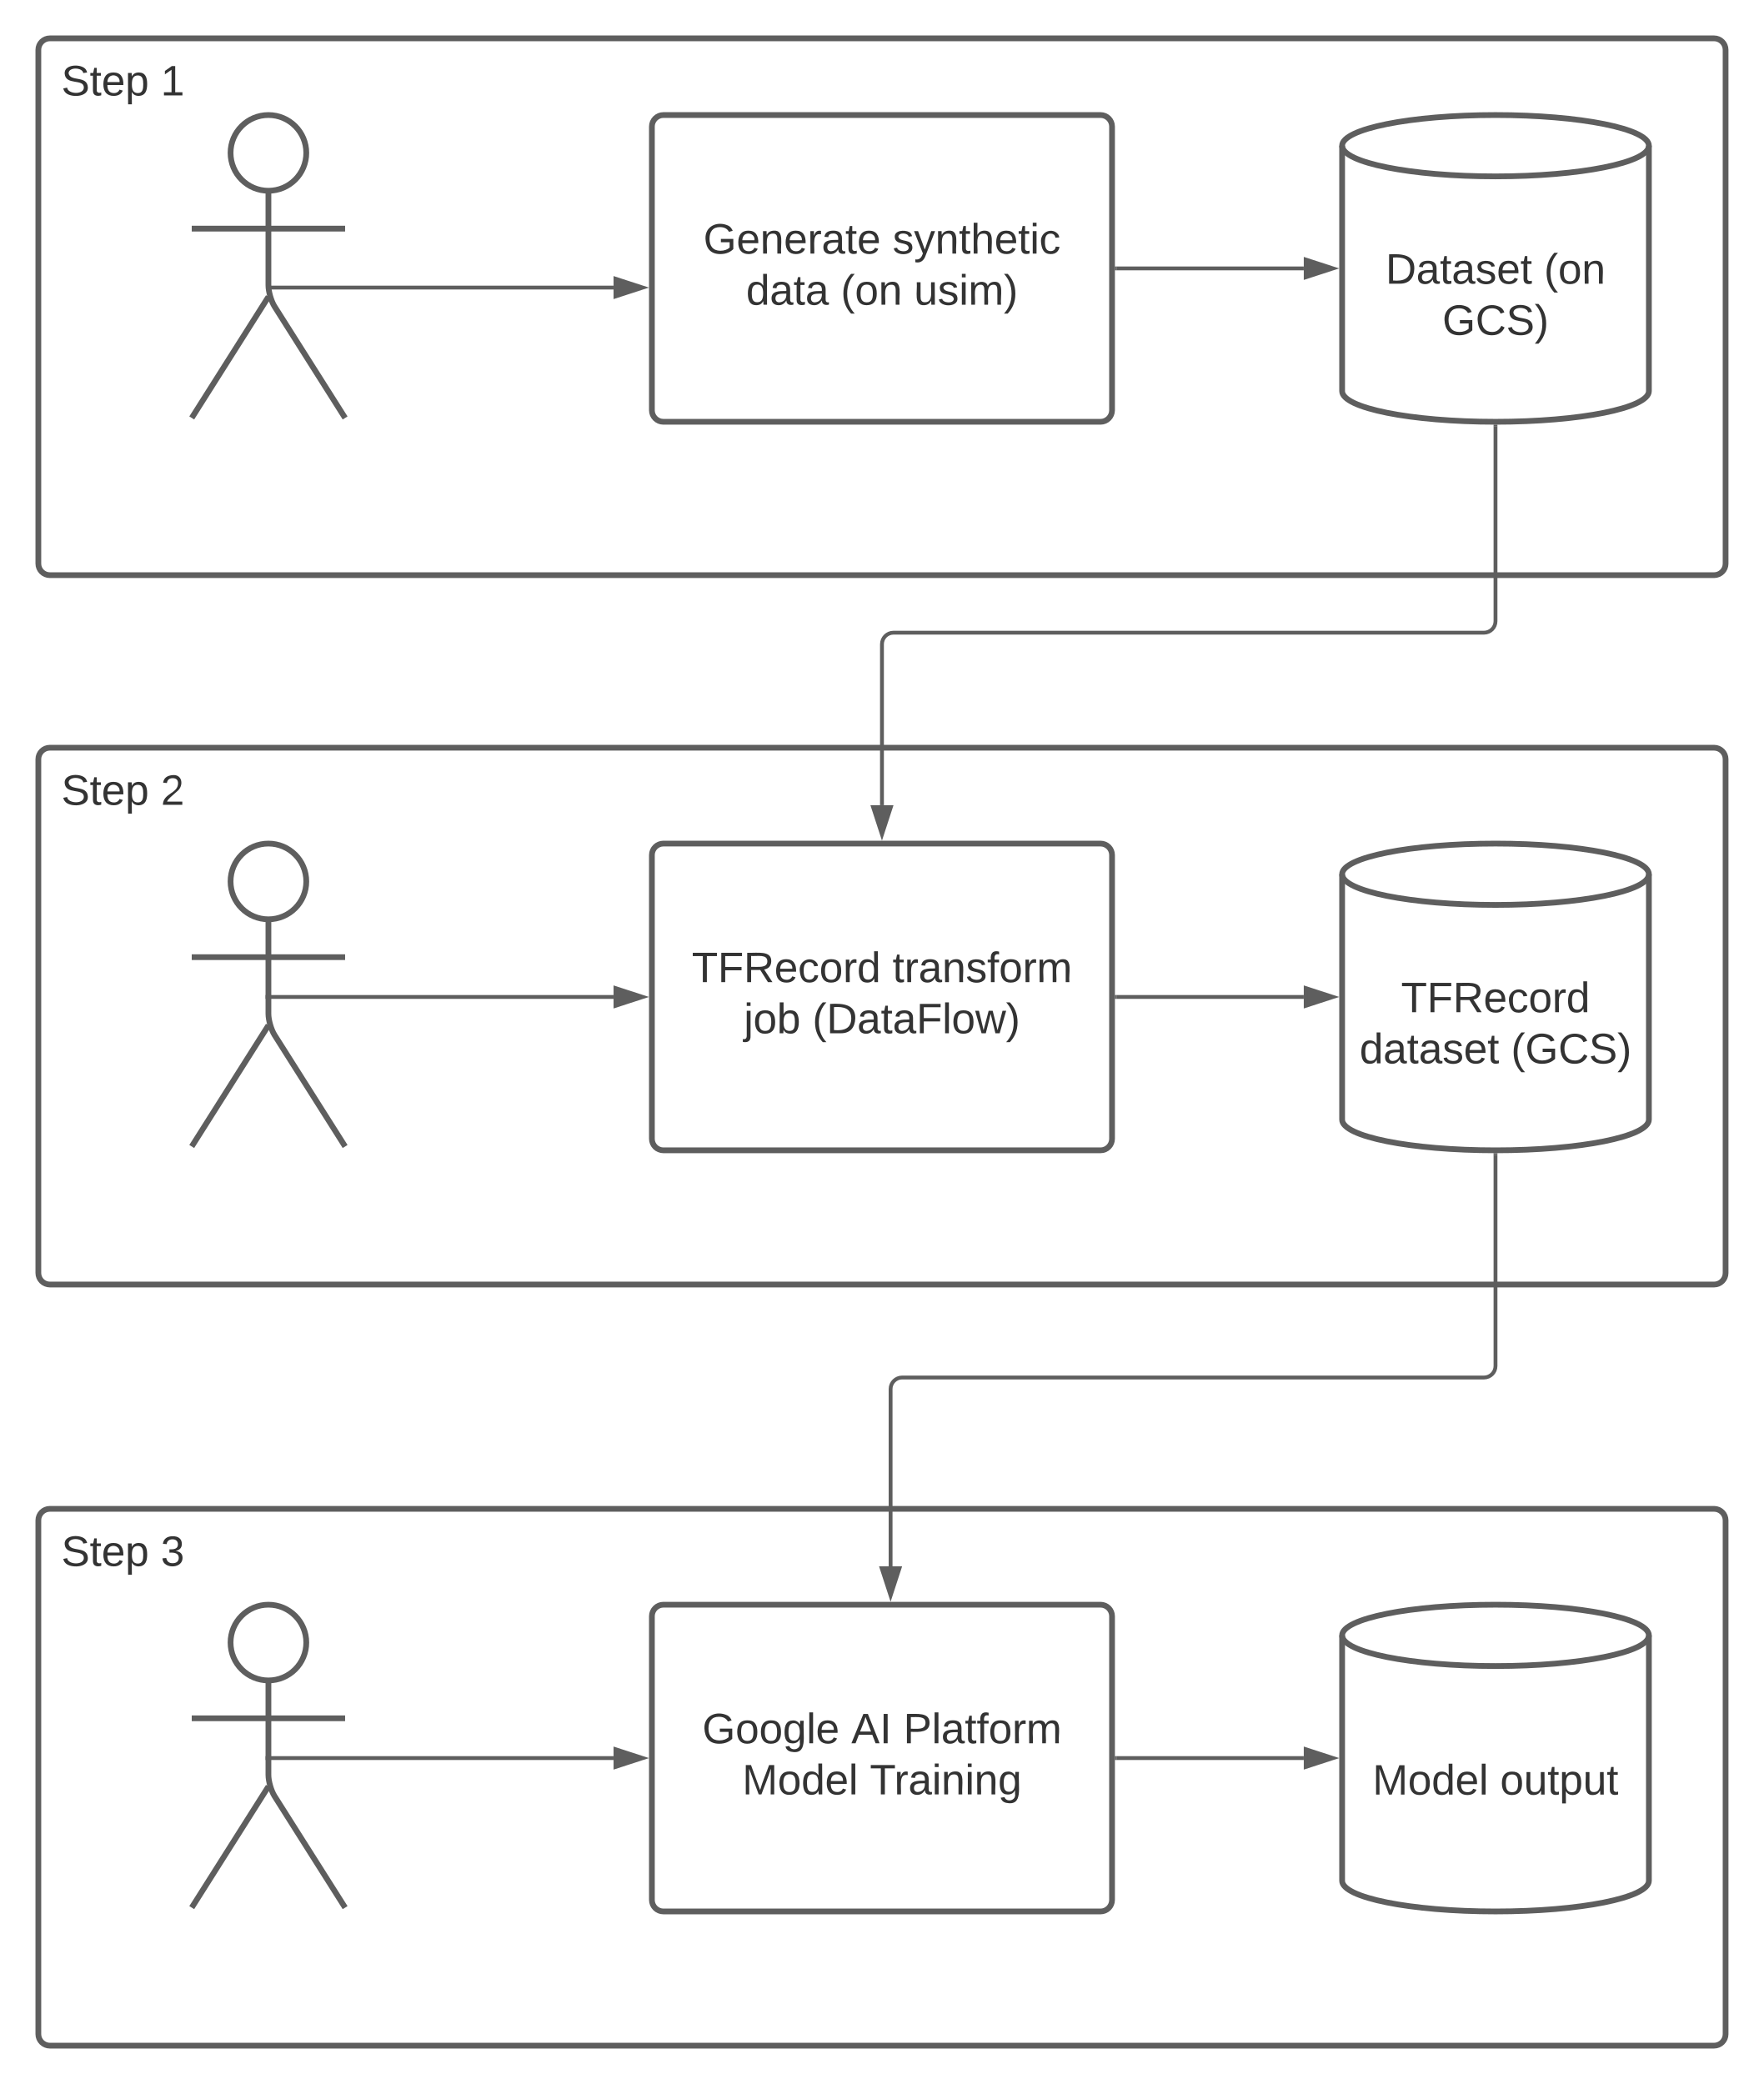
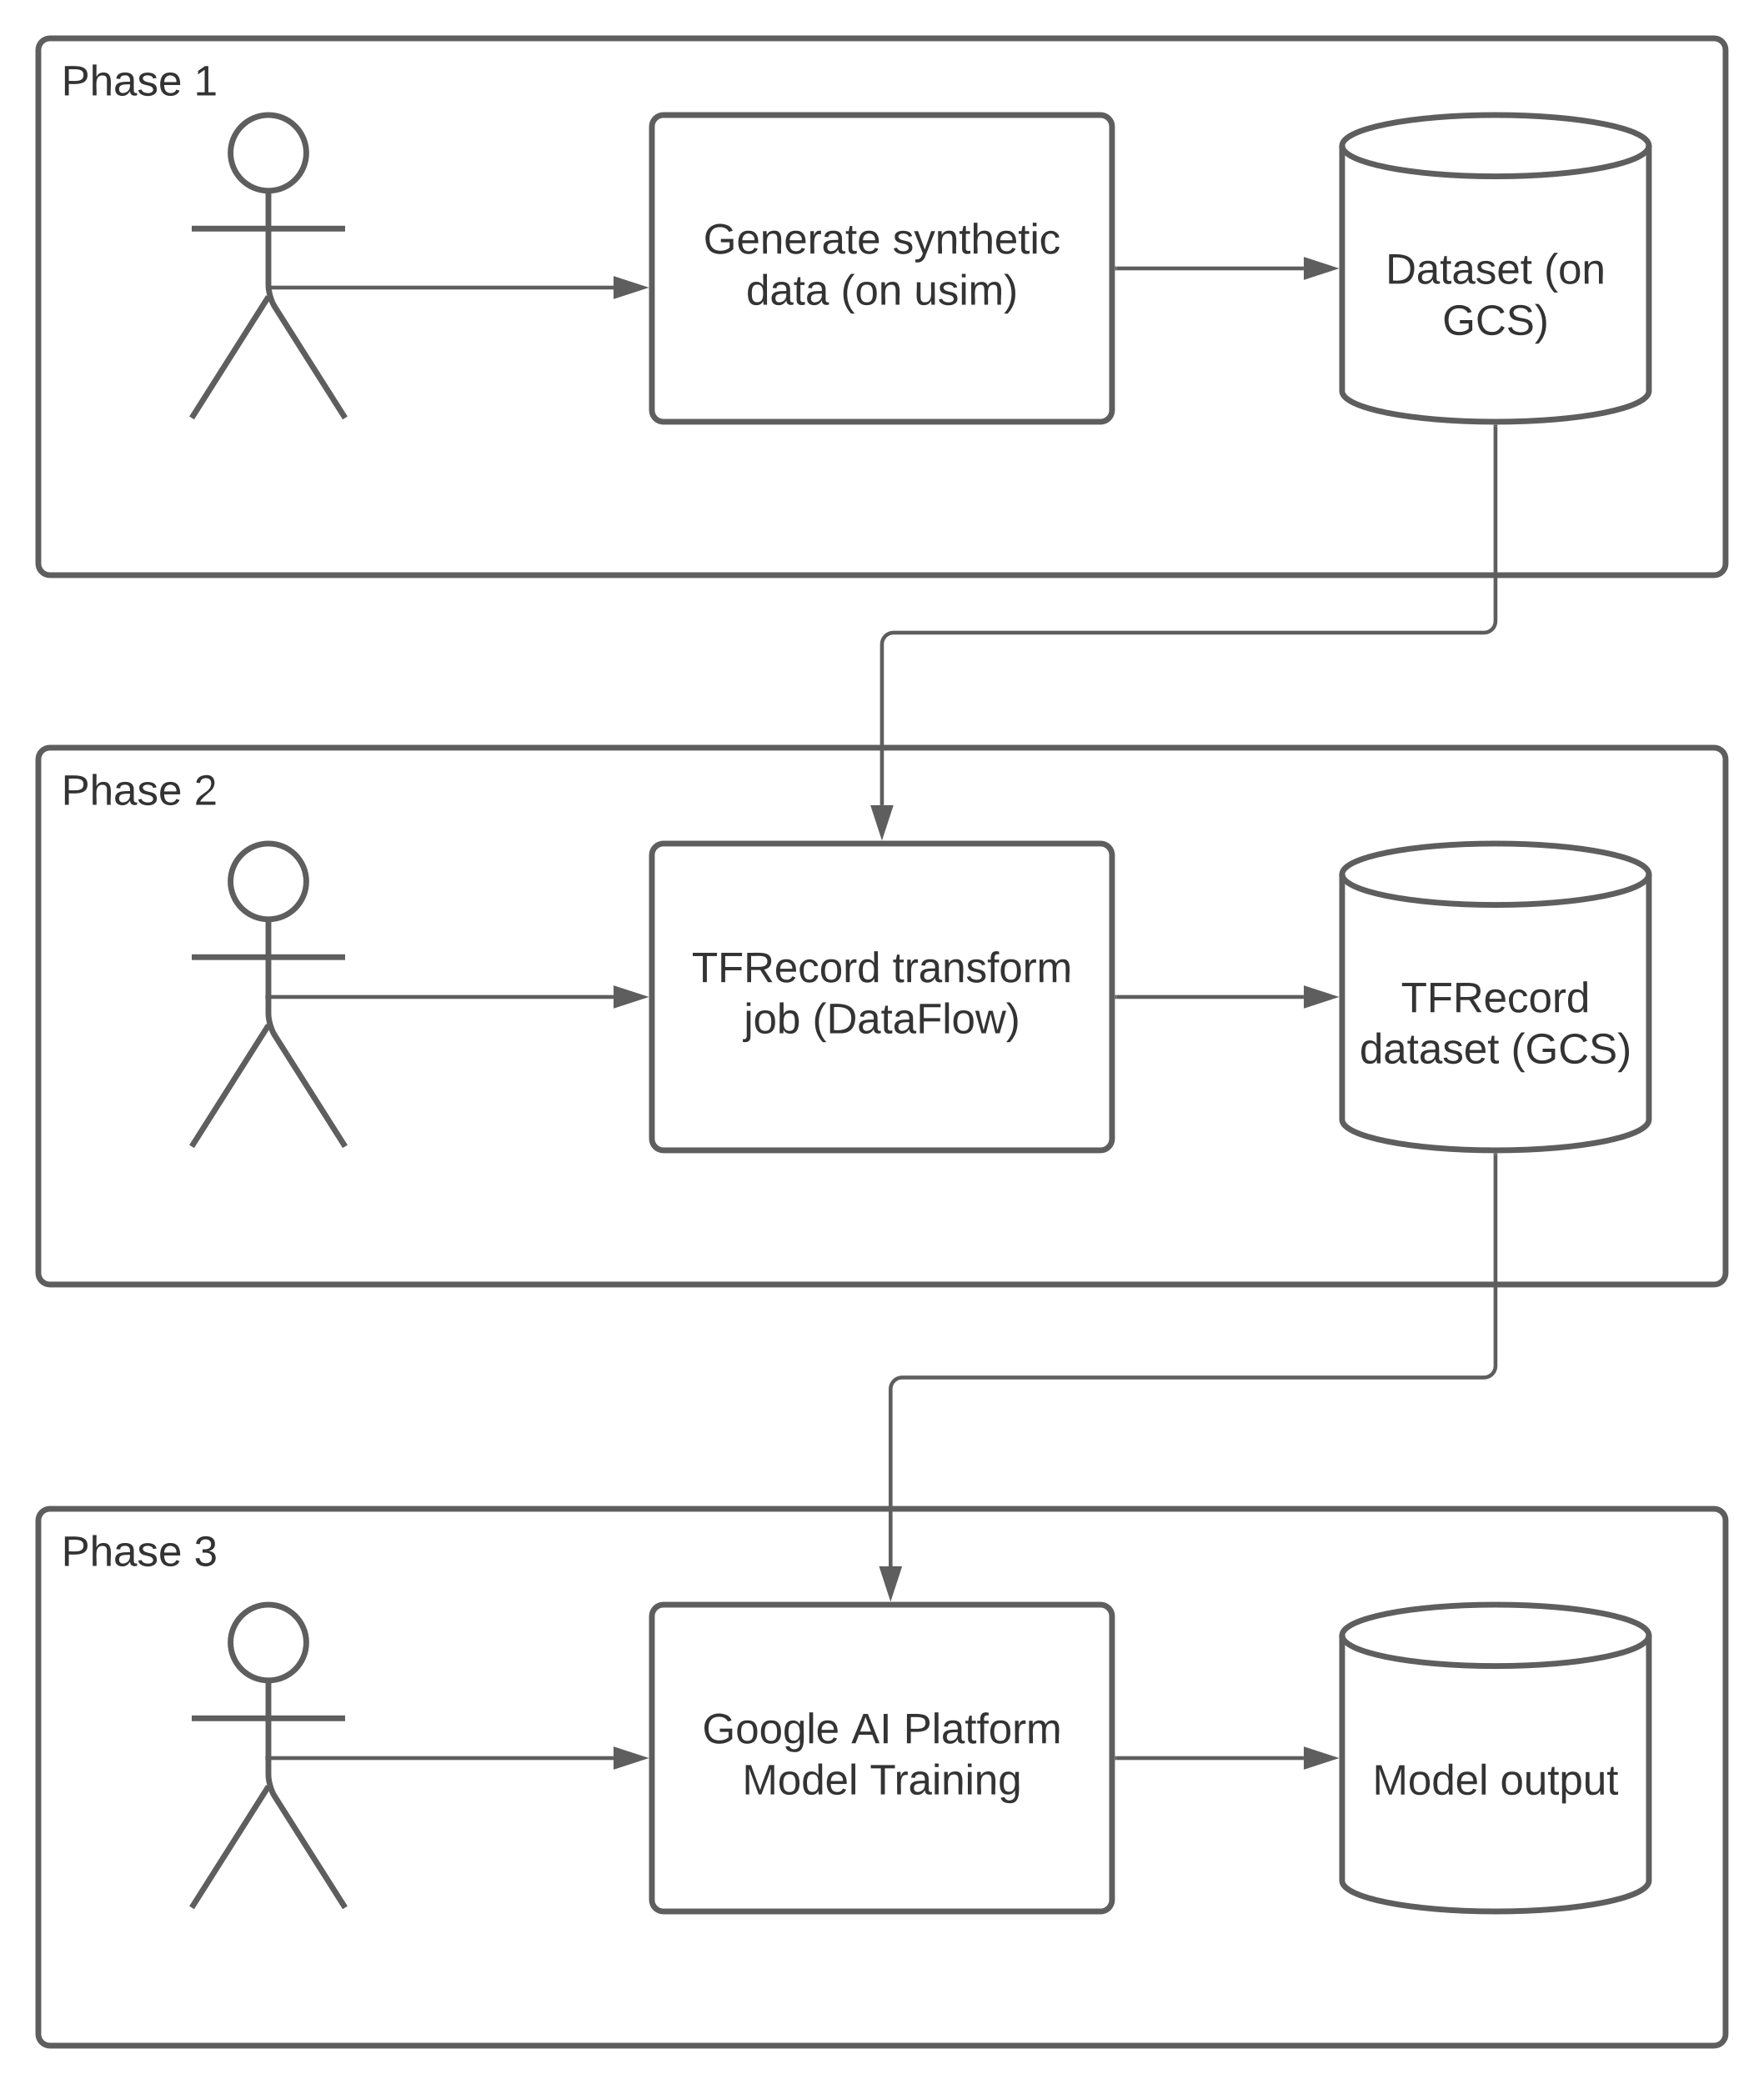
<svg xmlns="http://www.w3.org/2000/svg" xmlns:ns1="lucid" xmlns:xlink="http://www.w3.org/1999/xlink" width="920" height="1087">
  <g transform="translate(-60 -120)" ns1:page-tab-id="0_0">
    <path d="M0 0h1760v1360H0z" fill="#fff" />
    <path d="M80 516c0-3.3 2.7-6 6-6h868c3.3 0 6 2.7 6 6v268c0 3.3-2.7 6-6 6H86c-3.3 0-6-2.7-6-6z" stroke="#5e5e5e" stroke-width="3" fill="#fff" fill-opacity="0" />
    <use xlink:href="#a" transform="matrix(1,0,0,1,92,522) translate(0 17.77778)" />
-     <use xlink:href="#b" transform="matrix(1,0,0,1,92,522) translate(51.85185 17.77778)" />
+     <use xlink:href="#b" transform="matrix(1,0,0,1,92,522) translate(69.1358 17.77778)" />
    <path d="M80 913c0-3.3 2.7-6 6-6h868c3.3 0 6 2.7 6 6v268c0 3.3-2.7 6-6 6H86c-3.3 0-6-2.7-6-6z" stroke="#5e5e5e" stroke-width="3" fill="#fff" fill-opacity="0" />
    <use xlink:href="#a" transform="matrix(1,0,0,1,92,919) translate(0 17.77778)" />
-     <use xlink:href="#c" transform="matrix(1,0,0,1,92,919) translate(51.85185 17.77778)" />
+     <use xlink:href="#c" transform="matrix(1,0,0,1,92,919) translate(69.1358 17.77778)" />
    <path d="M400 186c0-3.3 2.7-6 6-6h228c3.3 0 6 2.7 6 6v148c0 3.3-2.7 6-6 6H406c-3.3 0-6-2.7-6-6z" stroke="#5e5e5e" stroke-width="3" fill="#fff" />
    <use xlink:href="#d" transform="matrix(1,0,0,1,412,192) translate(14.85185 60.27778)" />
    <use xlink:href="#e" transform="matrix(1,0,0,1,412,192) translate(113.5556 60.27778)" />
    <use xlink:href="#f" transform="matrix(1,0,0,1,412,192) translate(37.1358 86.94444)" />
    <use xlink:href="#g" transform="matrix(1,0,0,1,412,192) translate(86.51852 86.94444)" />
    <use xlink:href="#h" transform="matrix(1,0,0,1,412,192) translate(124.7284 86.94444)" />
    <path d="M219.75 199.75c0 10.9-8.84 19.75-19.75 19.75-10.9 0-19.75-8.84-19.75-19.75 0-10.9 8.84-19.75 19.75-19.75 10.9 0 19.75 8.84 19.75 19.75z" stroke="#5e5e5e" stroke-width="3" fill="#fff" />
    <path d="M200 219.5v49.3c0 3.3 1.44 8.27 3.2 11.07L240 338m-40-63.2L160 338m0-98.75h80" stroke="#5e5e5e" stroke-width="3" fill="none" />
    <path d="M160 186c0-3.3 2.7-6 6-6h68c3.3 0 6 2.7 6 6v168c0 3.3-2.7 6-6 6h-68c-3.3 0-6-2.7-6-6z" fill="none" />
    <path d="M202.7 270H380M202.73 270h-4.03" stroke="#5e5e5e" stroke-width="2" fill="none" />
    <path d="M395.26 270L381 274.64v-9.28z" stroke="#5e5e5e" stroke-width="2" fill="#5e5e5e" />
    <path d="M920 324c0 8.84-35.82 16-80 16s-80-7.16-80-16V196c0-8.84 35.82-16 80-16s80 7.16 80 16z" stroke="#5e5e5e" stroke-width="3" fill="#fff" />
    <path d="M920 196c0 8.84-35.82 16-80 16s-80-7.16-80-16" stroke="#5e5e5e" stroke-width="3" fill="none" />
    <use xlink:href="#i" transform="matrix(1,0,0,1,765,217) translate(17.65432 50.96528)" />
    <use xlink:href="#j" transform="matrix(1,0,0,1,765,217) translate(100.3086 50.96528)" />
    <use xlink:href="#k" transform="matrix(1,0,0,1,765,217) translate(47.28395 77.63194)" />
    <path d="M642.5 260H740" stroke="#5e5e5e" stroke-width="2" fill="none" />
    <path d="M642.53 261h-1.03v-2h1.03z" fill="#5e5e5e" />
    <path d="M755.26 260L741 264.64v-9.28z" stroke="#5e5e5e" stroke-width="2" fill="#5e5e5e" />
    <path d="M400 566c0-3.3 2.7-6 6-6h228c3.3 0 6 2.7 6 6v148c0 3.3-2.7 6-6 6H406c-3.3 0-6-2.7-6-6z" stroke="#5e5e5e" stroke-width="3" fill="#fff" />
    <use xlink:href="#l" transform="matrix(1,0,0,1,412,572) translate(8.833333 60.27778)" />
    <use xlink:href="#m" transform="matrix(1,0,0,1,412,572) translate(113.5247 60.27778)" />
    <use xlink:href="#n" transform="matrix(1,0,0,1,412,572) translate(35.99383 86.94444)" />
    <use xlink:href="#o" transform="matrix(1,0,0,1,412,572) translate(71.73457 86.94444)" />
    <path d="M920 704c0 8.84-35.82 16-80 16s-80-7.16-80-16V576c0-8.84 35.82-16 80-16s80 7.16 80 16z" stroke="#5e5e5e" stroke-width="3" fill="#fff" />
    <path d="M920 576c0 8.84-35.82 16-80 16s-80-7.16-80-16" stroke="#5e5e5e" stroke-width="3" fill="none" />
    <use xlink:href="#p" transform="matrix(1,0,0,1,765,597) translate(25.74074 50.96528)" />
    <use xlink:href="#q" transform="matrix(1,0,0,1,765,597) translate(4.104938 77.63194)" />
    <use xlink:href="#r" transform="matrix(1,0,0,1,765,597) translate(83.11728 77.63194)" />
    <path d="M642.5 640H740" stroke="#5e5e5e" stroke-width="2" fill="none" />
    <path d="M642.53 641h-1.03v-2h1.03z" fill="#5e5e5e" />
    <path d="M755.26 640L741 644.64v-9.28z" stroke="#5e5e5e" stroke-width="2" fill="#5e5e5e" />
    <path d="M219.75 579.75c0 10.9-8.84 19.75-19.75 19.75-10.9 0-19.75-8.84-19.75-19.75 0-10.9 8.84-19.75 19.75-19.75 10.9 0 19.75 8.84 19.75 19.75z" stroke="#5e5e5e" stroke-width="3" fill="#fff" />
    <path d="M200 599.5v49.3c0 3.3 1.44 8.27 3.2 11.07L240 718m-40-63.2L160 718m0-98.75h80" stroke="#5e5e5e" stroke-width="3" fill="none" />
    <path d="M160 566c0-3.3 2.7-6 6-6h68c3.3 0 6 2.7 6 6v168c0 3.3-2.7 6-6 6h-68c-3.3 0-6-2.7-6-6z" fill="none" />
    <path d="M202.5 640H380M202.53 640h-4.03" stroke="#5e5e5e" stroke-width="2" fill="none" />
    <path d="M395.26 640L381 644.64v-9.28z" stroke="#5e5e5e" stroke-width="2" fill="#5e5e5e" />
    <path d="M840 342.5V444c0 3.3-2.7 6-6 6H526c-3.3 0-6 2.7-6 6v84" stroke="#5e5e5e" stroke-width="2" fill="none" />
    <path d="M839.98 341.5H841v1.03h-2v-1.06z" fill="#5e5e5e" />
    <path d="M520 555.26L515.36 541h9.28z" stroke="#5e5e5e" stroke-width="2" fill="#5e5e5e" />
    <path d="M80 146c0-3.3 2.7-6 6-6h868c3.3 0 6 2.7 6 6v268c0 3.3-2.7 6-6 6H86c-3.3 0-6-2.7-6-6z" stroke="#5e5e5e" stroke-width="3" fill="#fff" fill-opacity="0" />
    <use xlink:href="#a" transform="matrix(1,0,0,1,92,152) translate(0 17.77778)" />
-     <use xlink:href="#s" transform="matrix(1,0,0,1,92,152) translate(51.85185 17.77778)" />
+     <use xlink:href="#s" transform="matrix(1,0,0,1,92,152) translate(69.1358 17.77778)" />
    <path d="M400 963c0-3.3 2.7-6 6-6h228c3.3 0 6 2.7 6 6v148c0 3.3-2.7 6-6 6H406c-3.3 0-6-2.7-6-6z" stroke="#5e5e5e" stroke-width="3" fill="#fff" />
    <use xlink:href="#t" transform="matrix(1,0,0,1,412,969) translate(14.2963 60.27778)" />
    <use xlink:href="#u" transform="matrix(1,0,0,1,412,969) translate(92.01235 60.27778)" />
    <use xlink:href="#v" transform="matrix(1,0,0,1,412,969) translate(119.1728 60.27778)" />
    <use xlink:href="#w" transform="matrix(1,0,0,1,412,969) translate(35.12963 86.94444)" />
    <use xlink:href="#x" transform="matrix(1,0,0,1,412,969) translate(101.6728 86.94444)" />
    <path d="M920 1101c0 8.84-35.82 16-80 16s-80-7.16-80-16V973c0-8.84 35.82-16 80-16s80 7.16 80 16z" stroke="#5e5e5e" stroke-width="3" fill="#fff" />
    <path d="M920 973c0 8.84-35.82 16-80 16s-80-7.16-80-16" stroke="#5e5e5e" stroke-width="3" fill="none" />
    <g>
      <use xlink:href="#y" transform="matrix(1,0,0,1,765,994) translate(10.8642 62.02778)" />
      <use xlink:href="#z" transform="matrix(1,0,0,1,765,994) translate(77.40741 62.02778)" />
    </g>
    <path d="M642.5 1037H740" stroke="#5e5e5e" stroke-width="2" fill="none" />
    <path d="M642.53 1038h-1.03v-2h1.03z" fill="#5e5e5e" />
    <path d="M755.26 1037l-14.26 4.64v-9.28z" stroke="#5e5e5e" stroke-width="2" fill="#5e5e5e" />
    <path d="M219.75 976.75c0 10.9-8.84 19.75-19.75 19.75-10.9 0-19.75-8.84-19.75-19.75 0-10.9 8.84-19.75 19.75-19.75 10.9 0 19.75 8.84 19.75 19.75z" stroke="#5e5e5e" stroke-width="3" fill="#fff" />
    <path d="M200 996.5v49.3c0 3.3 1.44 8.27 3.2 11.07L240 1115m-40-63.2l-40 63.2m0-98.75h80" stroke="#5e5e5e" stroke-width="3" fill="none" />
    <path d="M160 963c0-3.3 2.7-6 6-6h68c3.3 0 6 2.7 6 6v168c0 3.3-2.7 6-6 6h-68c-3.3 0-6-2.7-6-6z" fill="none" />
    <path d="M202.5 1037H380M202.53 1037h-4.03" stroke="#5e5e5e" stroke-width="2" fill="none" />
    <path d="M395.26 1037l-14.26 4.64v-9.28z" stroke="#5e5e5e" stroke-width="2" fill="#5e5e5e" />
    <path d="M840 722.5v110c0 3.3-2.7 6-6 6H530.5c-3.3 0-6 2.7-6 6V937" stroke="#5e5e5e" stroke-width="2" fill="none" />
    <path d="M839.98 721.5H841v1.03h-2v-1.06z" fill="#5e5e5e" />
    <path d="M524.5 952.26L519.86 938h9.28z" stroke="#5e5e5e" stroke-width="2" fill="#5e5e5e" />
    <defs>
-       <path fill="#333" d="M185-189c-5-48-123-54-124 2 14 75 158 14 163 119 3 78-121 87-175 55-17-10-28-26-33-46l33-7c5 56 141 63 141-1 0-78-155-14-162-118-5-82 145-84 179-34 5 7 8 16 11 25" id="A" />
-       <path fill="#333" d="M59-47c-2 24 18 29 38 22v24C64 9 27 4 27-40v-127H5v-23h24l9-43h21v43h35v23H59v120" id="B" />
-       <path fill="#333" d="M100-194c63 0 86 42 84 106H49c0 40 14 67 53 68 26 1 43-12 49-29l28 8c-11 28-37 45-77 45C44 4 14-33 15-96c1-61 26-98 85-98zm52 81c6-60-76-77-97-28-3 7-6 17-6 28h103" id="C" />
-       <path fill="#333" d="M115-194c55 1 70 41 70 98S169 2 115 4C84 4 66-9 55-30l1 105H24l-1-265h31l2 30c10-21 28-34 59-34zm-8 174c40 0 45-34 45-75s-6-73-45-74c-42 0-51 32-51 76 0 43 10 73 51 73" id="D" />
+       <path fill="#333" d="M30-248c87 1 191-15 191 75 0 78-77 80-158 76V0H30v-248zm33 125c57 0 124 11 124-50 0-59-68-47-124-48v98" id="A" />
+       <path fill="#333" d="M106-169C34-169 62-67 57 0H25v-261h32l-1 103c12-21 28-36 61-36 89 0 53 116 60 194h-32v-121c2-32-8-49-39-48" id="B" />
+       <path fill="#333" d="M141-36C126-15 110 5 73 4 37 3 15-17 15-53c-1-64 63-63 125-63 3-35-9-54-41-54-24 1-41 7-42 31l-33-3c5-37 33-52 76-52 45 0 72 20 72 64v82c-1 20 7 32 28 27v20c-31 9-61-2-59-35zM48-53c0 20 12 33 32 33 41-3 63-29 60-74-43 2-92-5-92 41" id="C" />
+       <path fill="#333" d="M135-143c-3-34-86-38-87 0 15 53 115 12 119 90S17 21 10-45l28-5c4 36 97 45 98 0-10-56-113-15-118-90-4-57 82-63 122-42 12 7 21 19 24 35" id="D" />
+       <path fill="#333" d="M100-194c63 0 86 42 84 106H49c0 40 14 67 53 68 26 1 43-12 49-29l28 8c-11 28-37 45-77 45C44 4 14-33 15-96c1-61 26-98 85-98zm52 81c6-60-76-77-97-28-3 7-6 17-6 28h103" id="E" />
      <g id="a">
        <use transform="matrix(0.0617284,0,0,0.0617284,0,0)" xlink:href="#A" />
        <use transform="matrix(0.0617284,0,0,0.0617284,14.81481,0)" xlink:href="#B" />
-         <use transform="matrix(0.0617284,0,0,0.0617284,20.98765,0)" xlink:href="#C" />
-         <use transform="matrix(0.0617284,0,0,0.0617284,33.33333,0)" xlink:href="#D" />
-       </g>
-       <path fill="#333" d="M101-251c82-7 93 87 43 132L82-64C71-53 59-42 53-27h129V0H18c2-99 128-94 128-182 0-28-16-43-45-43s-46 15-49 41l-32-3c6-41 34-60 81-64" id="E" />
-       <use transform="matrix(0.0617284,0,0,0.0617284,0,0)" xlink:href="#E" id="b" />
-       <path fill="#333" d="M126-127c33 6 58 20 58 59 0 88-139 92-164 29-3-8-5-16-6-25l32-3c6 27 21 44 54 44 32 0 52-15 52-46 0-38-36-46-79-43v-28c39 1 72-4 72-42 0-27-17-43-46-43-28 0-47 15-49 41l-32-3c6-42 35-63 81-64 48-1 79 21 79 65 0 36-21 52-52 59" id="F" />
-       <use transform="matrix(0.0617284,0,0,0.0617284,0,0)" xlink:href="#F" id="c" />
-       <path fill="#333" d="M143 4C61 4 22-44 18-125c-5-107 100-154 193-111 17 8 29 25 37 43l-32 9c-13-25-37-40-76-40-61 0-88 39-88 99 0 61 29 100 91 101 35 0 62-11 79-27v-45h-74v-28h105v86C228-13 192 4 143 4" id="G" />
-       <path fill="#333" d="M117-194c89-4 53 116 60 194h-32v-121c0-31-8-49-39-48C34-167 62-67 57 0H25l-1-190h30c1 10-1 24 2 32 11-22 29-35 61-36" id="H" />
-       <path fill="#333" d="M114-163C36-179 61-72 57 0H25l-1-190h30c1 12-1 29 2 39 6-27 23-49 58-41v29" id="I" />
-       <path fill="#333" d="M141-36C126-15 110 5 73 4 37 3 15-17 15-53c-1-64 63-63 125-63 3-35-9-54-41-54-24 1-41 7-42 31l-33-3c5-37 33-52 76-52 45 0 72 20 72 64v82c-1 20 7 32 28 27v20c-31 9-61-2-59-35zM48-53c0 20 12 33 32 33 41-3 63-29 60-74-43 2-92-5-92 41" id="J" />
+         <use transform="matrix(0.0617284,0,0,0.0617284,27.16049,0)" xlink:href="#C" />
+         <use transform="matrix(0.0617284,0,0,0.0617284,39.50617,0)" xlink:href="#D" />
+         <use transform="matrix(0.0617284,0,0,0.0617284,50.61728,0)" xlink:href="#E" />
+       </g>
+       <path fill="#333" d="M101-251c82-7 93 87 43 132L82-64C71-53 59-42 53-27h129V0H18c2-99 128-94 128-182 0-28-16-43-45-43s-46 15-49 41l-32-3c6-41 34-60 81-64" id="F" />
+       <use transform="matrix(0.0617284,0,0,0.0617284,0,0)" xlink:href="#F" id="b" />
+       <path fill="#333" d="M126-127c33 6 58 20 58 59 0 88-139 92-164 29-3-8-5-16-6-25l32-3c6 27 21 44 54 44 32 0 52-15 52-46 0-38-36-46-79-43v-28c39 1 72-4 72-42 0-27-17-43-46-43-28 0-47 15-49 41l-32-3c6-42 35-63 81-64 48-1 79 21 79 65 0 36-21 52-52 59" id="G" />
+       <use transform="matrix(0.0617284,0,0,0.0617284,0,0)" xlink:href="#G" id="c" />
+       <path fill="#333" d="M143 4C61 4 22-44 18-125c-5-107 100-154 193-111 17 8 29 25 37 43l-32 9c-13-25-37-40-76-40-61 0-88 39-88 99 0 61 29 100 91 101 35 0 62-11 79-27v-45h-74v-28h105v86C228-13 192 4 143 4" id="H" />
+       <path fill="#333" d="M117-194c89-4 53 116 60 194h-32v-121c0-31-8-49-39-48C34-167 62-67 57 0H25l-1-190h30c1 10-1 24 2 32 11-22 29-35 61-36" id="I" />
+       <path fill="#333" d="M114-163C36-179 61-72 57 0H25l-1-190h30c1 12-1 29 2 39 6-27 23-49 58-41v29" id="J" />
+       <path fill="#333" d="M59-47c-2 24 18 29 38 22v24C64 9 27 4 27-40v-127H5v-23h24l9-43h21v43h35v23H59v120" id="K" />
      <g id="d">
-         <use transform="matrix(0.0617284,0,0,0.0617284,0,0)" xlink:href="#G" />
-         <use transform="matrix(0.0617284,0,0,0.0617284,17.28395,0)" xlink:href="#C" />
-         <use transform="matrix(0.0617284,0,0,0.0617284,29.62963,0)" xlink:href="#H" />
-         <use transform="matrix(0.0617284,0,0,0.0617284,41.97531,0)" xlink:href="#C" />
-         <use transform="matrix(0.0617284,0,0,0.0617284,54.32099,0)" xlink:href="#I" />
-         <use transform="matrix(0.0617284,0,0,0.0617284,61.66667,0)" xlink:href="#J" />
-         <use transform="matrix(0.0617284,0,0,0.0617284,74.01235,0)" xlink:href="#B" />
-         <use transform="matrix(0.0617284,0,0,0.0617284,80.18519,0)" xlink:href="#C" />
-       </g>
-       <path fill="#333" d="M135-143c-3-34-86-38-87 0 15 53 115 12 119 90S17 21 10-45l28-5c4 36 97 45 98 0-10-56-113-15-118-90-4-57 82-63 122-42 12 7 21 19 24 35" id="K" />
+         <use transform="matrix(0.0617284,0,0,0.0617284,0,0)" xlink:href="#H" />
+         <use transform="matrix(0.0617284,0,0,0.0617284,17.28395,0)" xlink:href="#E" />
+         <use transform="matrix(0.0617284,0,0,0.0617284,29.62963,0)" xlink:href="#I" />
+         <use transform="matrix(0.0617284,0,0,0.0617284,41.97531,0)" xlink:href="#E" />
+         <use transform="matrix(0.0617284,0,0,0.0617284,54.32099,0)" xlink:href="#J" />
+         <use transform="matrix(0.0617284,0,0,0.0617284,61.66667,0)" xlink:href="#C" />
+         <use transform="matrix(0.0617284,0,0,0.0617284,74.01235,0)" xlink:href="#K" />
+         <use transform="matrix(0.0617284,0,0,0.0617284,80.18519,0)" xlink:href="#E" />
+       </g>
      <path fill="#333" d="M179-190L93 31C79 59 56 82 12 73V49c39 6 53-20 64-50L1-190h34L92-34l54-156h33" id="L" />
-       <path fill="#333" d="M106-169C34-169 62-67 57 0H25v-261h32l-1 103c12-21 28-36 61-36 89 0 53 116 60 194h-32v-121c2-32-8-49-39-48" id="M" />
-       <path fill="#333" d="M24-231v-30h32v30H24zM24 0v-190h32V0H24" id="N" />
-       <path fill="#333" d="M96-169c-40 0-48 33-48 73s9 75 48 75c24 0 41-14 43-38l32 2c-6 37-31 61-74 61-59 0-76-41-82-99-10-93 101-131 147-64 4 7 5 14 7 22l-32 3c-4-21-16-35-41-35" id="O" />
+       <path fill="#333" d="M24-231v-30h32v30H24zM24 0v-190h32V0H24" id="M" />
+       <path fill="#333" d="M96-169c-40 0-48 33-48 73s9 75 48 75c24 0 41-14 43-38l32 2c-6 37-31 61-74 61-59 0-76-41-82-99-10-93 101-131 147-64 4 7 5 14 7 22l-32 3c-4-21-16-35-41-35" id="N" />
      <g id="e">
-         <use transform="matrix(0.0617284,0,0,0.0617284,0,0)" xlink:href="#K" />
+         <use transform="matrix(0.0617284,0,0,0.0617284,0,0)" xlink:href="#D" />
        <use transform="matrix(0.0617284,0,0,0.0617284,11.11111,0)" xlink:href="#L" />
-         <use transform="matrix(0.0617284,0,0,0.0617284,22.22222,0)" xlink:href="#H" />
-         <use transform="matrix(0.0617284,0,0,0.0617284,34.5679,0)" xlink:href="#B" />
-         <use transform="matrix(0.0617284,0,0,0.0617284,40.74074,0)" xlink:href="#M" />
-         <use transform="matrix(0.0617284,0,0,0.0617284,53.08642,0)" xlink:href="#C" />
-         <use transform="matrix(0.0617284,0,0,0.0617284,65.4321,0)" xlink:href="#B" />
-         <use transform="matrix(0.0617284,0,0,0.0617284,71.60494,0)" xlink:href="#N" />
-         <use transform="matrix(0.0617284,0,0,0.0617284,76.48148,0)" xlink:href="#O" />
-       </g>
-       <path fill="#333" d="M85-194c31 0 48 13 60 33l-1-100h32l1 261h-30c-2-10 0-23-3-31C134-8 116 4 85 4 32 4 16-35 15-94c0-66 23-100 70-100zm9 24c-40 0-46 34-46 75 0 40 6 74 45 74 42 0 51-32 51-76 0-42-9-74-50-73" id="P" />
+         <use transform="matrix(0.0617284,0,0,0.0617284,22.22222,0)" xlink:href="#I" />
+         <use transform="matrix(0.0617284,0,0,0.0617284,34.5679,0)" xlink:href="#K" />
+         <use transform="matrix(0.0617284,0,0,0.0617284,40.74074,0)" xlink:href="#B" />
+         <use transform="matrix(0.0617284,0,0,0.0617284,53.08642,0)" xlink:href="#E" />
+         <use transform="matrix(0.0617284,0,0,0.0617284,65.4321,0)" xlink:href="#K" />
+         <use transform="matrix(0.0617284,0,0,0.0617284,71.60494,0)" xlink:href="#M" />
+         <use transform="matrix(0.0617284,0,0,0.0617284,76.48148,0)" xlink:href="#N" />
+       </g>
+       <path fill="#333" d="M85-194c31 0 48 13 60 33l-1-100h32l1 261h-30c-2-10 0-23-3-31C134-8 116 4 85 4 32 4 16-35 15-94c0-66 23-100 70-100zm9 24c-40 0-46 34-46 75 0 40 6 74 45 74 42 0 51-32 51-76 0-42-9-74-50-73" id="O" />
      <g id="f">
+         <use transform="matrix(0.0617284,0,0,0.0617284,0,0)" xlink:href="#O" />
+         <use transform="matrix(0.0617284,0,0,0.0617284,12.34568,0)" xlink:href="#C" />
+         <use transform="matrix(0.0617284,0,0,0.0617284,24.69136,0)" xlink:href="#K" />
+         <use transform="matrix(0.0617284,0,0,0.0617284,30.8642,0)" xlink:href="#C" />
+       </g>
+       <path fill="#333" d="M87 75C49 33 22-17 22-94c0-76 28-126 65-167h31c-38 41-64 92-64 168S80 34 118 75H87" id="P" />
+       <path fill="#333" d="M100-194c62-1 85 37 85 99 1 63-27 99-86 99S16-35 15-95c0-66 28-99 85-99zM99-20c44 1 53-31 53-75 0-43-8-75-51-75s-53 32-53 75 10 74 51 75" id="Q" />
+       <g id="g">
        <use transform="matrix(0.0617284,0,0,0.0617284,0,0)" xlink:href="#P" />
-         <use transform="matrix(0.0617284,0,0,0.0617284,12.34568,0)" xlink:href="#J" />
-         <use transform="matrix(0.0617284,0,0,0.0617284,24.69136,0)" xlink:href="#B" />
-         <use transform="matrix(0.0617284,0,0,0.0617284,30.8642,0)" xlink:href="#J" />
-       </g>
-       <path fill="#333" d="M87 75C49 33 22-17 22-94c0-76 28-126 65-167h31c-38 41-64 92-64 168S80 34 118 75H87" id="Q" />
-       <path fill="#333" d="M100-194c62-1 85 37 85 99 1 63-27 99-86 99S16-35 15-95c0-66 28-99 85-99zM99-20c44 1 53-31 53-75 0-43-8-75-51-75s-53 32-53 75 10 74 51 75" id="R" />
-       <g id="g">
-         <use transform="matrix(0.0617284,0,0,0.0617284,0,0)" xlink:href="#Q" />
-         <use transform="matrix(0.0617284,0,0,0.0617284,7.345679,0)" xlink:href="#R" />
-         <use transform="matrix(0.0617284,0,0,0.0617284,19.69136,0)" xlink:href="#H" />
-       </g>
-       <path fill="#333" d="M84 4C-5 8 30-112 23-190h32v120c0 31 7 50 39 49 72-2 45-101 50-169h31l1 190h-30c-1-10 1-25-2-33-11 22-28 36-60 37" id="S" />
-       <path fill="#333" d="M210-169c-67 3-38 105-44 169h-31v-121c0-29-5-50-35-48C34-165 62-65 56 0H25l-1-190h30c1 10-1 24 2 32 10-44 99-50 107 0 11-21 27-35 58-36 85-2 47 119 55 194h-31v-121c0-29-5-49-35-48" id="T" />
-       <path fill="#333" d="M33-261c38 41 65 92 65 168S71 34 33 75H2C39 34 66-17 66-93S39-220 2-261h31" id="U" />
+         <use transform="matrix(0.0617284,0,0,0.0617284,7.345679,0)" xlink:href="#Q" />
+         <use transform="matrix(0.0617284,0,0,0.0617284,19.69136,0)" xlink:href="#I" />
+       </g>
+       <path fill="#333" d="M84 4C-5 8 30-112 23-190h32v120c0 31 7 50 39 49 72-2 45-101 50-169h31l1 190h-30c-1-10 1-25-2-33-11 22-28 36-60 37" id="R" />
+       <path fill="#333" d="M210-169c-67 3-38 105-44 169h-31v-121c0-29-5-50-35-48C34-165 62-65 56 0H25l-1-190h30c1 10-1 24 2 32 10-44 99-50 107 0 11-21 27-35 58-36 85-2 47 119 55 194h-31v-121c0-29-5-49-35-48" id="S" />
+       <path fill="#333" d="M33-261c38 41 65 92 65 168S71 34 33 75H2C39 34 66-17 66-93S39-220 2-261h31" id="T" />
      <g id="h">
-         <use transform="matrix(0.0617284,0,0,0.0617284,0,0)" xlink:href="#S" />
-         <use transform="matrix(0.0617284,0,0,0.0617284,12.34568,0)" xlink:href="#K" />
-         <use transform="matrix(0.0617284,0,0,0.0617284,23.45679,0)" xlink:href="#N" />
-         <use transform="matrix(0.0617284,0,0,0.0617284,28.33333,0)" xlink:href="#T" />
-         <use transform="matrix(0.0617284,0,0,0.0617284,46.79012,0)" xlink:href="#U" />
-       </g>
-       <path fill="#333" d="M30-248c118-7 216 8 213 122C240-48 200 0 122 0H30v-248zM63-27c89 8 146-16 146-99s-60-101-146-95v194" id="V" />
+         <use transform="matrix(0.0617284,0,0,0.0617284,0,0)" xlink:href="#R" />
+         <use transform="matrix(0.0617284,0,0,0.0617284,12.34568,0)" xlink:href="#D" />
+         <use transform="matrix(0.0617284,0,0,0.0617284,23.45679,0)" xlink:href="#M" />
+         <use transform="matrix(0.0617284,0,0,0.0617284,28.33333,0)" xlink:href="#S" />
+         <use transform="matrix(0.0617284,0,0,0.0617284,46.79012,0)" xlink:href="#T" />
+       </g>
+       <path fill="#333" d="M30-248c118-7 216 8 213 122C240-48 200 0 122 0H30v-248zM63-27c89 8 146-16 146-99s-60-101-146-95v194" id="U" />
      <g id="i">
-         <use transform="matrix(0.0617284,0,0,0.0617284,0,0)" xlink:href="#V" />
-         <use transform="matrix(0.0617284,0,0,0.0617284,15.98765,0)" xlink:href="#J" />
-         <use transform="matrix(0.0617284,0,0,0.0617284,28.33333,0)" xlink:href="#B" />
-         <use transform="matrix(0.0617284,0,0,0.0617284,34.50617,0)" xlink:href="#J" />
-         <use transform="matrix(0.0617284,0,0,0.0617284,46.85185,0)" xlink:href="#K" />
-         <use transform="matrix(0.0617284,0,0,0.0617284,57.96296,0)" xlink:href="#C" />
-         <use transform="matrix(0.0617284,0,0,0.0617284,70.30864,0)" xlink:href="#B" />
+         <use transform="matrix(0.0617284,0,0,0.0617284,0,0)" xlink:href="#U" />
+         <use transform="matrix(0.0617284,0,0,0.0617284,15.98765,0)" xlink:href="#C" />
+         <use transform="matrix(0.0617284,0,0,0.0617284,28.33333,0)" xlink:href="#K" />
+         <use transform="matrix(0.0617284,0,0,0.0617284,34.50617,0)" xlink:href="#C" />
+         <use transform="matrix(0.0617284,0,0,0.0617284,46.85185,0)" xlink:href="#D" />
+         <use transform="matrix(0.0617284,0,0,0.0617284,57.96296,0)" xlink:href="#E" />
+         <use transform="matrix(0.0617284,0,0,0.0617284,70.30864,0)" xlink:href="#K" />
      </g>
      <g id="j">
-         <use transform="matrix(0.0617284,0,0,0.0617284,0,0)" xlink:href="#Q" />
-         <use transform="matrix(0.0617284,0,0,0.0617284,7.345679,0)" xlink:href="#R" />
-         <use transform="matrix(0.0617284,0,0,0.0617284,19.69136,0)" xlink:href="#H" />
-       </g>
-       <path fill="#333" d="M212-179c-10-28-35-45-73-45-59 0-87 40-87 99 0 60 29 101 89 101 43 0 62-24 78-52l27 14C228-24 195 4 139 4 59 4 22-46 18-125c-6-104 99-153 187-111 19 9 31 26 39 46" id="W" />
+         <use transform="matrix(0.0617284,0,0,0.0617284,0,0)" xlink:href="#P" />
+         <use transform="matrix(0.0617284,0,0,0.0617284,7.345679,0)" xlink:href="#Q" />
+         <use transform="matrix(0.0617284,0,0,0.0617284,19.69136,0)" xlink:href="#I" />
+       </g>
+       <path fill="#333" d="M212-179c-10-28-35-45-73-45-59 0-87 40-87 99 0 60 29 101 89 101 43 0 62-24 78-52l27 14C228-24 195 4 139 4 59 4 22-46 18-125c-6-104 99-153 187-111 19 9 31 26 39 46" id="V" />
+       <path fill="#333" d="M185-189c-5-48-123-54-124 2 14 75 158 14 163 119 3 78-121 87-175 55-17-10-28-26-33-46l33-7c5 56 141 63 141-1 0-78-155-14-162-118-5-82 145-84 179-34 5 7 8 16 11 25" id="W" />
      <g id="k">
-         <use transform="matrix(0.0617284,0,0,0.0617284,0,0)" xlink:href="#G" />
-         <use transform="matrix(0.0617284,0,0,0.0617284,17.28395,0)" xlink:href="#W" />
-         <use transform="matrix(0.0617284,0,0,0.0617284,33.2716,0)" xlink:href="#A" />
-         <use transform="matrix(0.0617284,0,0,0.0617284,48.08642,0)" xlink:href="#U" />
+         <use transform="matrix(0.0617284,0,0,0.0617284,0,0)" xlink:href="#H" />
+         <use transform="matrix(0.0617284,0,0,0.0617284,17.28395,0)" xlink:href="#V" />
+         <use transform="matrix(0.0617284,0,0,0.0617284,33.2716,0)" xlink:href="#W" />
+         <use transform="matrix(0.0617284,0,0,0.0617284,48.08642,0)" xlink:href="#T" />
      </g>
      <path fill="#333" d="M127-220V0H93v-220H8v-28h204v28h-85" id="X" />
      <path fill="#333" d="M63-220v92h138v28H63V0H30v-248h175v28H63" id="Y" />
      <path fill="#333" d="M233-177c-1 41-23 64-60 70L243 0h-38l-65-103H63V0H30v-248c88 3 205-21 203 71zM63-129c60-2 137 13 137-47 0-61-80-42-137-45v92" id="Z" />
      <g id="l">
        <use transform="matrix(0.0617284,0,0,0.0617284,0,0)" xlink:href="#X" />
        <use transform="matrix(0.0617284,0,0,0.0617284,13.51852,0)" xlink:href="#Y" />
        <use transform="matrix(0.0617284,0,0,0.0617284,27.03704,0)" xlink:href="#Z" />
-         <use transform="matrix(0.0617284,0,0,0.0617284,43.02469,0)" xlink:href="#C" />
-         <use transform="matrix(0.0617284,0,0,0.0617284,55.37037,0)" xlink:href="#O" />
-         <use transform="matrix(0.0617284,0,0,0.0617284,66.48148,0)" xlink:href="#R" />
-         <use transform="matrix(0.0617284,0,0,0.0617284,78.82716,0)" xlink:href="#I" />
-         <use transform="matrix(0.0617284,0,0,0.0617284,86.17284,0)" xlink:href="#P" />
+         <use transform="matrix(0.0617284,0,0,0.0617284,43.02469,0)" xlink:href="#E" />
+         <use transform="matrix(0.0617284,0,0,0.0617284,55.37037,0)" xlink:href="#N" />
+         <use transform="matrix(0.0617284,0,0,0.0617284,66.48148,0)" xlink:href="#Q" />
+         <use transform="matrix(0.0617284,0,0,0.0617284,78.82716,0)" xlink:href="#J" />
+         <use transform="matrix(0.0617284,0,0,0.0617284,86.17284,0)" xlink:href="#O" />
      </g>
      <path fill="#333" d="M101-234c-31-9-42 10-38 44h38v23H63V0H32v-167H5v-23h27c-7-52 17-82 69-68v24" id="aa" />
      <g id="m">
-         <use transform="matrix(0.0617284,0,0,0.0617284,0,0)" xlink:href="#B" />
-         <use transform="matrix(0.0617284,0,0,0.0617284,6.17284,0)" xlink:href="#I" />
-         <use transform="matrix(0.0617284,0,0,0.0617284,13.51852,0)" xlink:href="#J" />
-         <use transform="matrix(0.0617284,0,0,0.0617284,25.8642,0)" xlink:href="#H" />
-         <use transform="matrix(0.0617284,0,0,0.0617284,38.20988,0)" xlink:href="#K" />
+         <use transform="matrix(0.0617284,0,0,0.0617284,0,0)" xlink:href="#K" />
+         <use transform="matrix(0.0617284,0,0,0.0617284,6.17284,0)" xlink:href="#J" />
+         <use transform="matrix(0.0617284,0,0,0.0617284,13.51852,0)" xlink:href="#C" />
+         <use transform="matrix(0.0617284,0,0,0.0617284,25.8642,0)" xlink:href="#I" />
+         <use transform="matrix(0.0617284,0,0,0.0617284,38.20988,0)" xlink:href="#D" />
        <use transform="matrix(0.0617284,0,0,0.0617284,49.32099,0)" xlink:href="#aa" />
-         <use transform="matrix(0.0617284,0,0,0.0617284,55.49383,0)" xlink:href="#R" />
-         <use transform="matrix(0.0617284,0,0,0.0617284,67.83951,0)" xlink:href="#I" />
-         <use transform="matrix(0.0617284,0,0,0.0617284,75.18519,0)" xlink:href="#T" />
+         <use transform="matrix(0.0617284,0,0,0.0617284,55.49383,0)" xlink:href="#Q" />
+         <use transform="matrix(0.0617284,0,0,0.0617284,67.83951,0)" xlink:href="#J" />
+         <use transform="matrix(0.0617284,0,0,0.0617284,75.18519,0)" xlink:href="#S" />
      </g>
      <path fill="#333" d="M24-231v-30h32v30H24zM-9 49c24 4 33-6 33-30v-209h32V24c2 40-23 58-65 49V49" id="ab" />
      <path fill="#333" d="M115-194c53 0 69 39 70 98 0 66-23 100-70 100C84 3 66-7 56-30L54 0H23l1-261h32v101c10-23 28-34 59-34zm-8 174c40 0 45-34 45-75 0-40-5-75-45-74-42 0-51 32-51 76 0 43 10 73 51 73" id="ac" />
      <g id="n">
        <use transform="matrix(0.0617284,0,0,0.0617284,0,0)" xlink:href="#ab" />
-         <use transform="matrix(0.0617284,0,0,0.0617284,4.876543,0)" xlink:href="#R" />
+         <use transform="matrix(0.0617284,0,0,0.0617284,4.876543,0)" xlink:href="#Q" />
        <use transform="matrix(0.0617284,0,0,0.0617284,17.22222,0)" xlink:href="#ac" />
      </g>
      <path fill="#333" d="M24 0v-261h32V0H24" id="ad" />
      <path fill="#333" d="M206 0h-36l-40-164L89 0H53L-1-190h32L70-26l43-164h34l41 164 42-164h31" id="ae" />
      <g id="o">
-         <use transform="matrix(0.0617284,0,0,0.0617284,0,0)" xlink:href="#Q" />
-         <use transform="matrix(0.0617284,0,0,0.0617284,7.345679,0)" xlink:href="#V" />
-         <use transform="matrix(0.0617284,0,0,0.0617284,23.33333,0)" xlink:href="#J" />
-         <use transform="matrix(0.0617284,0,0,0.0617284,35.67901,0)" xlink:href="#B" />
-         <use transform="matrix(0.0617284,0,0,0.0617284,41.85185,0)" xlink:href="#J" />
+         <use transform="matrix(0.0617284,0,0,0.0617284,0,0)" xlink:href="#P" />
+         <use transform="matrix(0.0617284,0,0,0.0617284,7.345679,0)" xlink:href="#U" />
+         <use transform="matrix(0.0617284,0,0,0.0617284,23.33333,0)" xlink:href="#C" />
+         <use transform="matrix(0.0617284,0,0,0.0617284,35.67901,0)" xlink:href="#K" />
+         <use transform="matrix(0.0617284,0,0,0.0617284,41.85185,0)" xlink:href="#C" />
        <use transform="matrix(0.0617284,0,0,0.0617284,54.19753,0)" xlink:href="#Y" />
        <use transform="matrix(0.0617284,0,0,0.0617284,67.71605,0)" xlink:href="#ad" />
-         <use transform="matrix(0.0617284,0,0,0.0617284,72.59259,0)" xlink:href="#R" />
+         <use transform="matrix(0.0617284,0,0,0.0617284,72.59259,0)" xlink:href="#Q" />
        <use transform="matrix(0.0617284,0,0,0.0617284,84.93827,0)" xlink:href="#ae" />
-         <use transform="matrix(0.0617284,0,0,0.0617284,100.9259,0)" xlink:href="#U" />
+         <use transform="matrix(0.0617284,0,0,0.0617284,100.9259,0)" xlink:href="#T" />
      </g>
      <g id="p">
        <use transform="matrix(0.0617284,0,0,0.0617284,0,0)" xlink:href="#X" />
        <use transform="matrix(0.0617284,0,0,0.0617284,13.51852,0)" xlink:href="#Y" />
        <use transform="matrix(0.0617284,0,0,0.0617284,27.03704,0)" xlink:href="#Z" />
-         <use transform="matrix(0.0617284,0,0,0.0617284,43.02469,0)" xlink:href="#C" />
-         <use transform="matrix(0.0617284,0,0,0.0617284,55.37037,0)" xlink:href="#O" />
-         <use transform="matrix(0.0617284,0,0,0.0617284,66.48148,0)" xlink:href="#R" />
-         <use transform="matrix(0.0617284,0,0,0.0617284,78.82716,0)" xlink:href="#I" />
-         <use transform="matrix(0.0617284,0,0,0.0617284,86.17284,0)" xlink:href="#P" />
+         <use transform="matrix(0.0617284,0,0,0.0617284,43.02469,0)" xlink:href="#E" />
+         <use transform="matrix(0.0617284,0,0,0.0617284,55.37037,0)" xlink:href="#N" />
+         <use transform="matrix(0.0617284,0,0,0.0617284,66.48148,0)" xlink:href="#Q" />
+         <use transform="matrix(0.0617284,0,0,0.0617284,78.82716,0)" xlink:href="#J" />
+         <use transform="matrix(0.0617284,0,0,0.0617284,86.17284,0)" xlink:href="#O" />
      </g>
      <g id="q">
+         <use transform="matrix(0.0617284,0,0,0.0617284,0,0)" xlink:href="#O" />
+         <use transform="matrix(0.0617284,0,0,0.0617284,12.34568,0)" xlink:href="#C" />
+         <use transform="matrix(0.0617284,0,0,0.0617284,24.69136,0)" xlink:href="#K" />
+         <use transform="matrix(0.0617284,0,0,0.0617284,30.8642,0)" xlink:href="#C" />
+         <use transform="matrix(0.0617284,0,0,0.0617284,43.20988,0)" xlink:href="#D" />
+         <use transform="matrix(0.0617284,0,0,0.0617284,54.32099,0)" xlink:href="#E" />
+         <use transform="matrix(0.0617284,0,0,0.0617284,66.66667,0)" xlink:href="#K" />
+       </g>
+       <g id="r">
        <use transform="matrix(0.0617284,0,0,0.0617284,0,0)" xlink:href="#P" />
-         <use transform="matrix(0.0617284,0,0,0.0617284,12.34568,0)" xlink:href="#J" />
-         <use transform="matrix(0.0617284,0,0,0.0617284,24.69136,0)" xlink:href="#B" />
-         <use transform="matrix(0.0617284,0,0,0.0617284,30.8642,0)" xlink:href="#J" />
-         <use transform="matrix(0.0617284,0,0,0.0617284,43.20988,0)" xlink:href="#K" />
-         <use transform="matrix(0.0617284,0,0,0.0617284,54.32099,0)" xlink:href="#C" />
-         <use transform="matrix(0.0617284,0,0,0.0617284,66.66667,0)" xlink:href="#B" />
-       </g>
-       <g id="r">
-         <use transform="matrix(0.0617284,0,0,0.0617284,0,0)" xlink:href="#Q" />
-         <use transform="matrix(0.0617284,0,0,0.0617284,7.345679,0)" xlink:href="#G" />
-         <use transform="matrix(0.0617284,0,0,0.0617284,24.62963,0)" xlink:href="#W" />
-         <use transform="matrix(0.0617284,0,0,0.0617284,40.61728,0)" xlink:href="#A" />
-         <use transform="matrix(0.0617284,0,0,0.0617284,55.4321,0)" xlink:href="#U" />
+         <use transform="matrix(0.0617284,0,0,0.0617284,7.345679,0)" xlink:href="#H" />
+         <use transform="matrix(0.0617284,0,0,0.0617284,24.62963,0)" xlink:href="#V" />
+         <use transform="matrix(0.0617284,0,0,0.0617284,40.61728,0)" xlink:href="#W" />
+         <use transform="matrix(0.0617284,0,0,0.0617284,55.4321,0)" xlink:href="#T" />
      </g>
      <path fill="#333" d="M27 0v-27h64v-190l-56 39v-29l58-41h29v221h61V0H27" id="af" />
      <use transform="matrix(0.0617284,0,0,0.0617284,0,0)" xlink:href="#af" id="s" />
      <path fill="#333" d="M177-190C167-65 218 103 67 71c-23-6-38-20-44-43l32-5c15 47 100 32 89-28v-30C133-14 115 1 83 1 29 1 15-40 15-95c0-56 16-97 71-98 29-1 48 16 59 35 1-10 0-23 2-32h30zM94-22c36 0 50-32 50-73 0-42-14-75-50-75-39 0-46 34-46 75s6 73 46 73" id="ag" />
      <g id="t">
-         <use transform="matrix(0.0617284,0,0,0.0617284,0,0)" xlink:href="#G" />
-         <use transform="matrix(0.0617284,0,0,0.0617284,17.28395,0)" xlink:href="#R" />
-         <use transform="matrix(0.0617284,0,0,0.0617284,29.62963,0)" xlink:href="#R" />
+         <use transform="matrix(0.0617284,0,0,0.0617284,0,0)" xlink:href="#H" />
+         <use transform="matrix(0.0617284,0,0,0.0617284,17.28395,0)" xlink:href="#Q" />
+         <use transform="matrix(0.0617284,0,0,0.0617284,29.62963,0)" xlink:href="#Q" />
        <use transform="matrix(0.0617284,0,0,0.0617284,41.97531,0)" xlink:href="#ag" />
        <use transform="matrix(0.0617284,0,0,0.0617284,54.32099,0)" xlink:href="#ad" />
-         <use transform="matrix(0.0617284,0,0,0.0617284,59.19753,0)" xlink:href="#C" />
+         <use transform="matrix(0.0617284,0,0,0.0617284,59.19753,0)" xlink:href="#E" />
      </g>
      <path fill="#333" d="M205 0l-28-72H64L36 0H1l101-248h38L239 0h-34zm-38-99l-47-123c-12 45-31 82-46 123h93" id="ah" />
      <path fill="#333" d="M33 0v-248h34V0H33" id="ai" />
      <g id="u">
        <use transform="matrix(0.0617284,0,0,0.0617284,0,0)" xlink:href="#ah" />
        <use transform="matrix(0.0617284,0,0,0.0617284,14.81481,0)" xlink:href="#ai" />
      </g>
-       <path fill="#333" d="M30-248c87 1 191-15 191 75 0 78-77 80-158 76V0H30v-248zm33 125c57 0 124 11 124-50 0-59-68-47-124-48v98" id="aj" />
      <g id="v">
+         <use transform="matrix(0.0617284,0,0,0.0617284,0,0)" xlink:href="#A" />
+         <use transform="matrix(0.0617284,0,0,0.0617284,14.81481,0)" xlink:href="#ad" />
+         <use transform="matrix(0.0617284,0,0,0.0617284,19.69136,0)" xlink:href="#C" />
+         <use transform="matrix(0.0617284,0,0,0.0617284,32.03704,0)" xlink:href="#K" />
+         <use transform="matrix(0.0617284,0,0,0.0617284,38.20988,0)" xlink:href="#aa" />
+         <use transform="matrix(0.0617284,0,0,0.0617284,44.38272,0)" xlink:href="#Q" />
+         <use transform="matrix(0.0617284,0,0,0.0617284,56.7284,0)" xlink:href="#J" />
+         <use transform="matrix(0.0617284,0,0,0.0617284,64.07407,0)" xlink:href="#S" />
+       </g>
+       <path fill="#333" d="M240 0l2-218c-23 76-54 145-80 218h-23L58-218 59 0H30v-248h44l77 211c21-75 51-140 76-211h43V0h-30" id="aj" />
+       <g id="w">
        <use transform="matrix(0.0617284,0,0,0.0617284,0,0)" xlink:href="#aj" />
-         <use transform="matrix(0.0617284,0,0,0.0617284,14.81481,0)" xlink:href="#ad" />
-         <use transform="matrix(0.0617284,0,0,0.0617284,19.69136,0)" xlink:href="#J" />
-         <use transform="matrix(0.0617284,0,0,0.0617284,32.03704,0)" xlink:href="#B" />
-         <use transform="matrix(0.0617284,0,0,0.0617284,38.20988,0)" xlink:href="#aa" />
-         <use transform="matrix(0.0617284,0,0,0.0617284,44.38272,0)" xlink:href="#R" />
-         <use transform="matrix(0.0617284,0,0,0.0617284,56.7284,0)" xlink:href="#I" />
-         <use transform="matrix(0.0617284,0,0,0.0617284,64.07407,0)" xlink:href="#T" />
-       </g>
-       <path fill="#333" d="M240 0l2-218c-23 76-54 145-80 218h-23L58-218 59 0H30v-248h44l77 211c21-75 51-140 76-211h43V0h-30" id="ak" />
-       <g id="w">
-         <use transform="matrix(0.0617284,0,0,0.0617284,0,0)" xlink:href="#ak" />
-         <use transform="matrix(0.0617284,0,0,0.0617284,18.45679,0)" xlink:href="#R" />
-         <use transform="matrix(0.0617284,0,0,0.0617284,30.80247,0)" xlink:href="#P" />
-         <use transform="matrix(0.0617284,0,0,0.0617284,43.14815,0)" xlink:href="#C" />
+         <use transform="matrix(0.0617284,0,0,0.0617284,18.45679,0)" xlink:href="#Q" />
+         <use transform="matrix(0.0617284,0,0,0.0617284,30.80247,0)" xlink:href="#O" />
+         <use transform="matrix(0.0617284,0,0,0.0617284,43.14815,0)" xlink:href="#E" />
        <use transform="matrix(0.0617284,0,0,0.0617284,55.49383,0)" xlink:href="#ad" />
      </g>
      <g id="x">
        <use transform="matrix(0.0617284,0,0,0.0617284,0,0)" xlink:href="#X" />
-         <use transform="matrix(0.0617284,0,0,0.0617284,12.71605,0)" xlink:href="#I" />
-         <use transform="matrix(0.0617284,0,0,0.0617284,20.06173,0)" xlink:href="#J" />
-         <use transform="matrix(0.0617284,0,0,0.0617284,32.40741,0)" xlink:href="#N" />
-         <use transform="matrix(0.0617284,0,0,0.0617284,37.28395,0)" xlink:href="#H" />
-         <use transform="matrix(0.0617284,0,0,0.0617284,49.62963,0)" xlink:href="#N" />
-         <use transform="matrix(0.0617284,0,0,0.0617284,54.50617,0)" xlink:href="#H" />
+         <use transform="matrix(0.0617284,0,0,0.0617284,12.71605,0)" xlink:href="#J" />
+         <use transform="matrix(0.0617284,0,0,0.0617284,20.06173,0)" xlink:href="#C" />
+         <use transform="matrix(0.0617284,0,0,0.0617284,32.40741,0)" xlink:href="#M" />
+         <use transform="matrix(0.0617284,0,0,0.0617284,37.28395,0)" xlink:href="#I" />
+         <use transform="matrix(0.0617284,0,0,0.0617284,49.62963,0)" xlink:href="#M" />
+         <use transform="matrix(0.0617284,0,0,0.0617284,54.50617,0)" xlink:href="#I" />
        <use transform="matrix(0.0617284,0,0,0.0617284,66.85185,0)" xlink:href="#ag" />
      </g>
      <g id="y">
-         <use transform="matrix(0.0617284,0,0,0.0617284,0,0)" xlink:href="#ak" />
-         <use transform="matrix(0.0617284,0,0,0.0617284,18.45679,0)" xlink:href="#R" />
-         <use transform="matrix(0.0617284,0,0,0.0617284,30.80247,0)" xlink:href="#P" />
-         <use transform="matrix(0.0617284,0,0,0.0617284,43.14815,0)" xlink:href="#C" />
+         <use transform="matrix(0.0617284,0,0,0.0617284,0,0)" xlink:href="#aj" />
+         <use transform="matrix(0.0617284,0,0,0.0617284,18.45679,0)" xlink:href="#Q" />
+         <use transform="matrix(0.0617284,0,0,0.0617284,30.80247,0)" xlink:href="#O" />
+         <use transform="matrix(0.0617284,0,0,0.0617284,43.14815,0)" xlink:href="#E" />
        <use transform="matrix(0.0617284,0,0,0.0617284,55.49383,0)" xlink:href="#ad" />
      </g>
+       <path fill="#333" d="M115-194c55 1 70 41 70 98S169 2 115 4C84 4 66-9 55-30l1 105H24l-1-265h31l2 30c10-21 28-34 59-34zm-8 174c40 0 45-34 45-75s-6-73-45-74c-42 0-51 32-51 76 0 43 10 73 51 73" id="ak" />
      <g id="z">
-         <use transform="matrix(0.0617284,0,0,0.0617284,0,0)" xlink:href="#R" />
-         <use transform="matrix(0.0617284,0,0,0.0617284,12.34568,0)" xlink:href="#S" />
-         <use transform="matrix(0.0617284,0,0,0.0617284,24.69136,0)" xlink:href="#B" />
-         <use transform="matrix(0.0617284,0,0,0.0617284,30.8642,0)" xlink:href="#D" />
-         <use transform="matrix(0.0617284,0,0,0.0617284,43.20988,0)" xlink:href="#S" />
-         <use transform="matrix(0.0617284,0,0,0.0617284,55.55556,0)" xlink:href="#B" />
+         <use transform="matrix(0.0617284,0,0,0.0617284,0,0)" xlink:href="#Q" />
+         <use transform="matrix(0.0617284,0,0,0.0617284,12.34568,0)" xlink:href="#R" />
+         <use transform="matrix(0.0617284,0,0,0.0617284,24.69136,0)" xlink:href="#K" />
+         <use transform="matrix(0.0617284,0,0,0.0617284,30.8642,0)" xlink:href="#ak" />
+         <use transform="matrix(0.0617284,0,0,0.0617284,43.20988,0)" xlink:href="#R" />
+         <use transform="matrix(0.0617284,0,0,0.0617284,55.55556,0)" xlink:href="#K" />
      </g>
    </defs>
  </g>
</svg>
